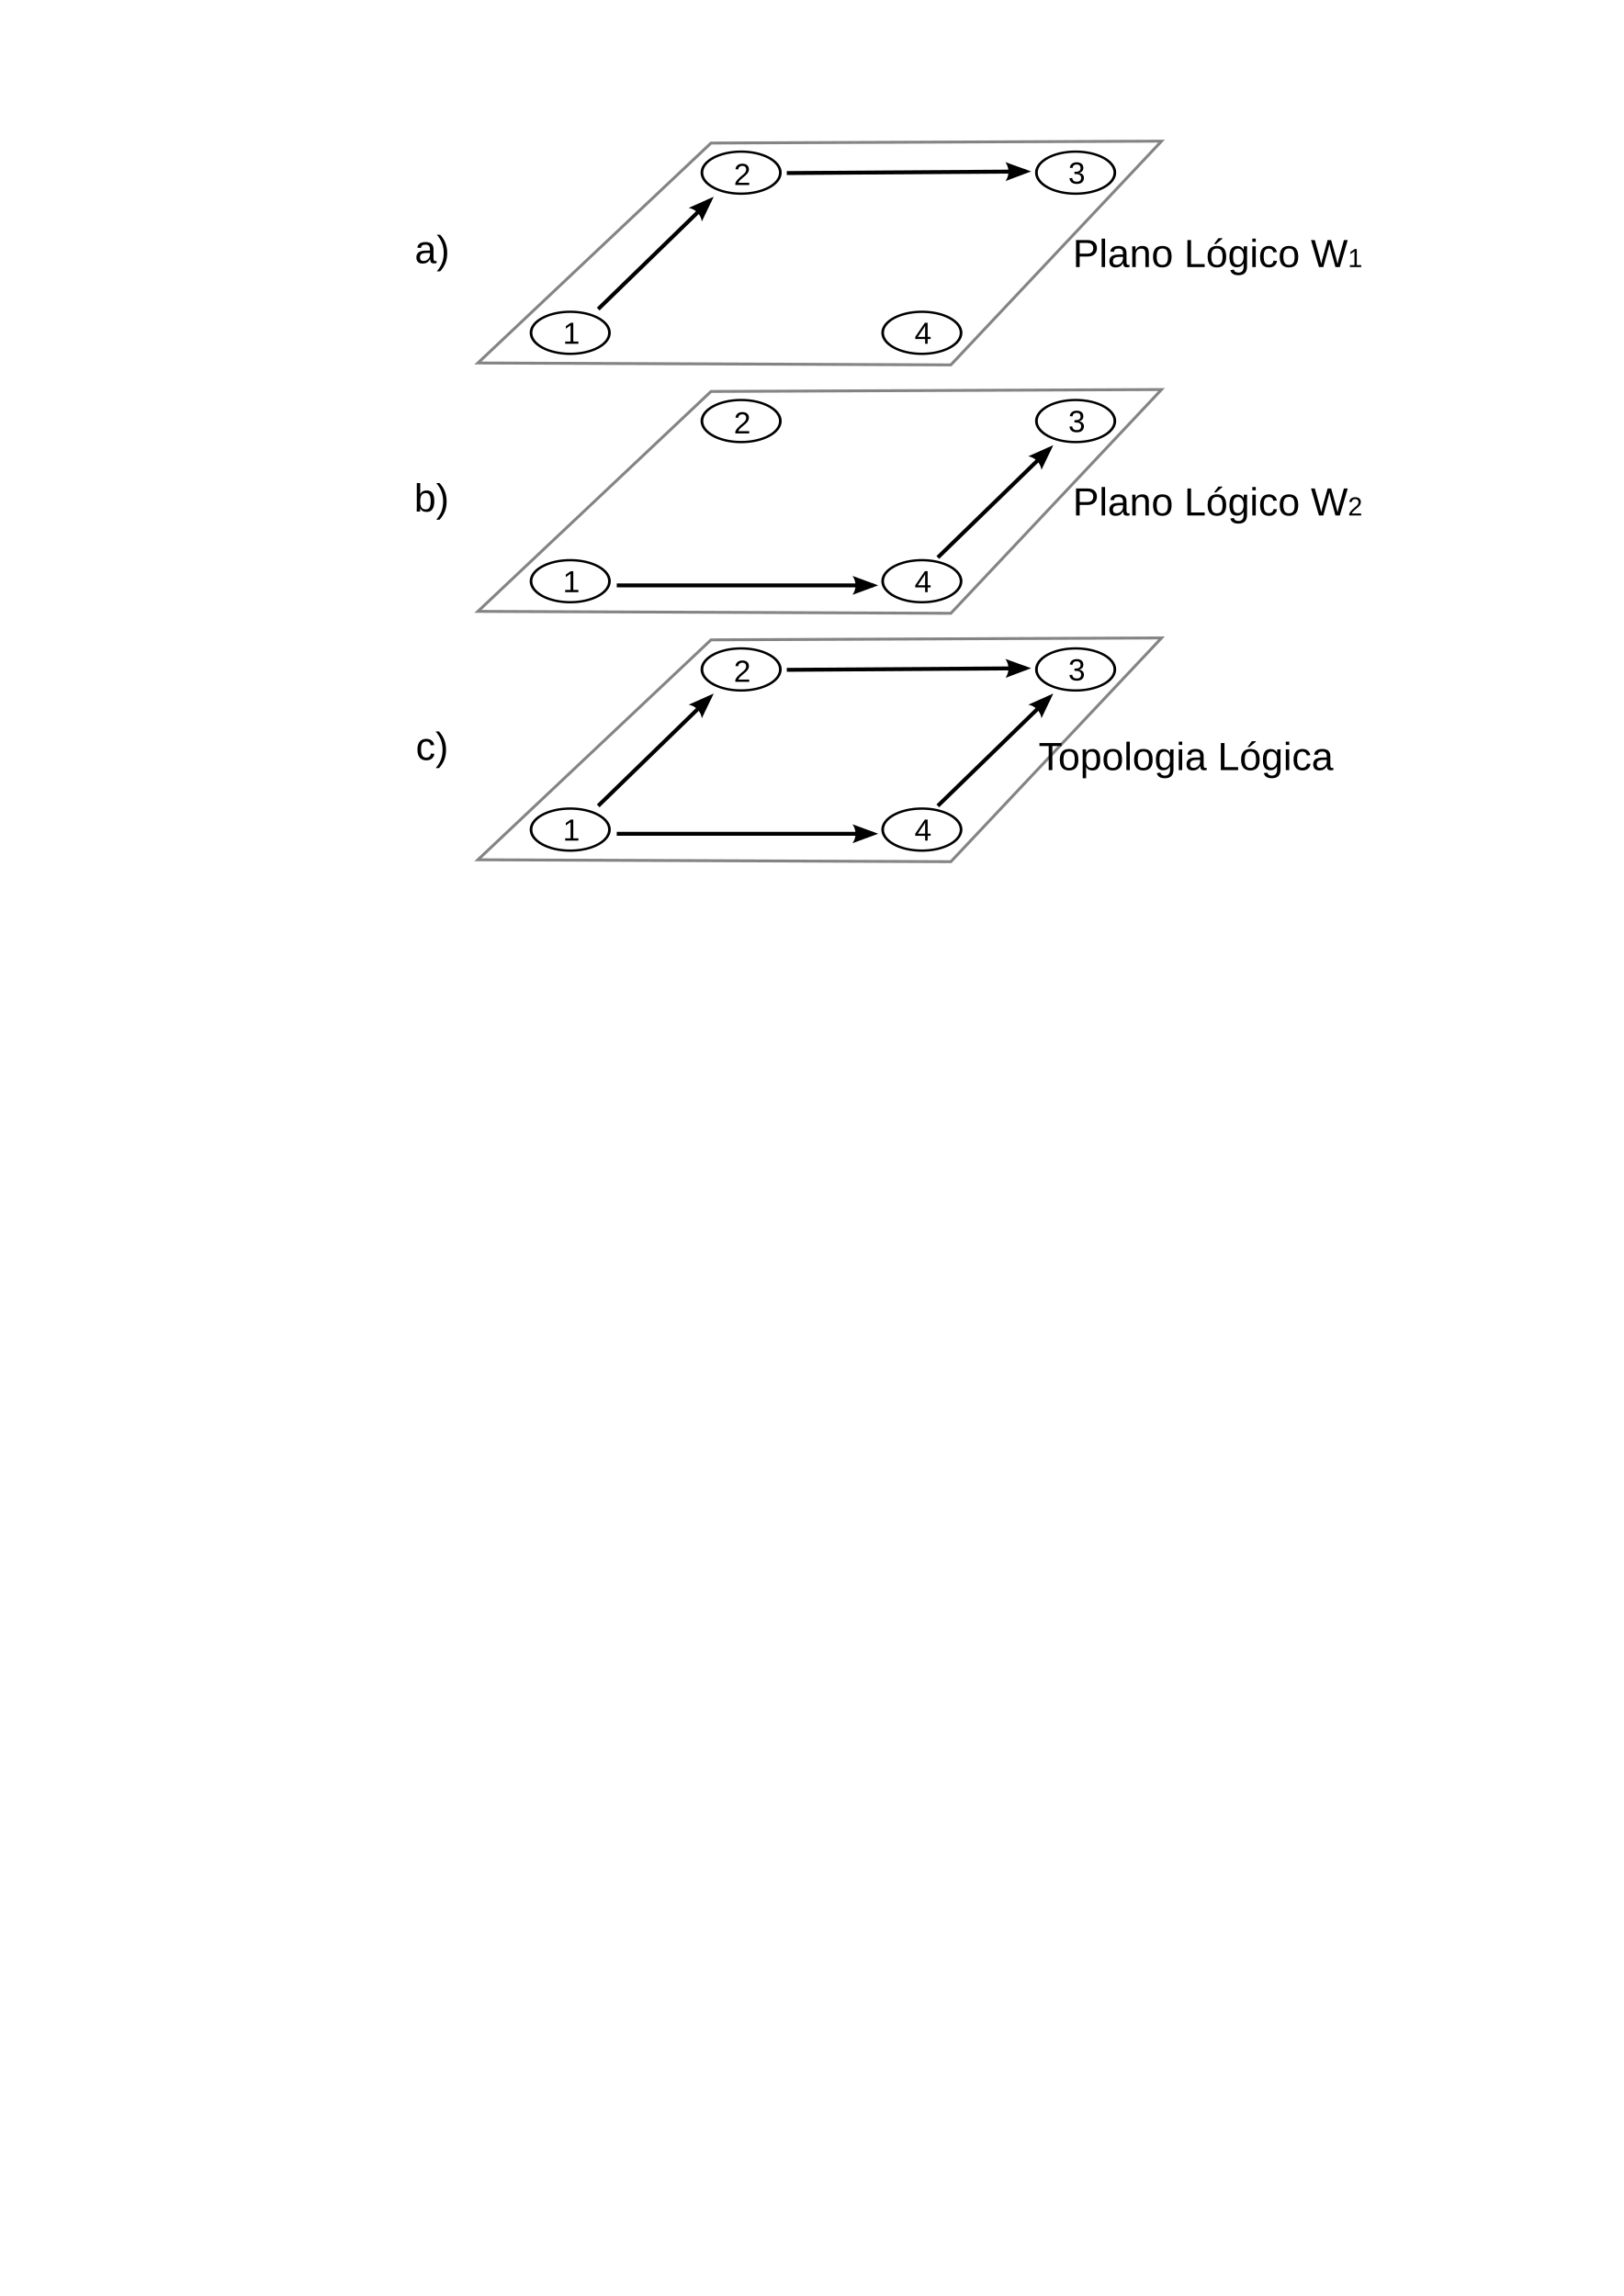
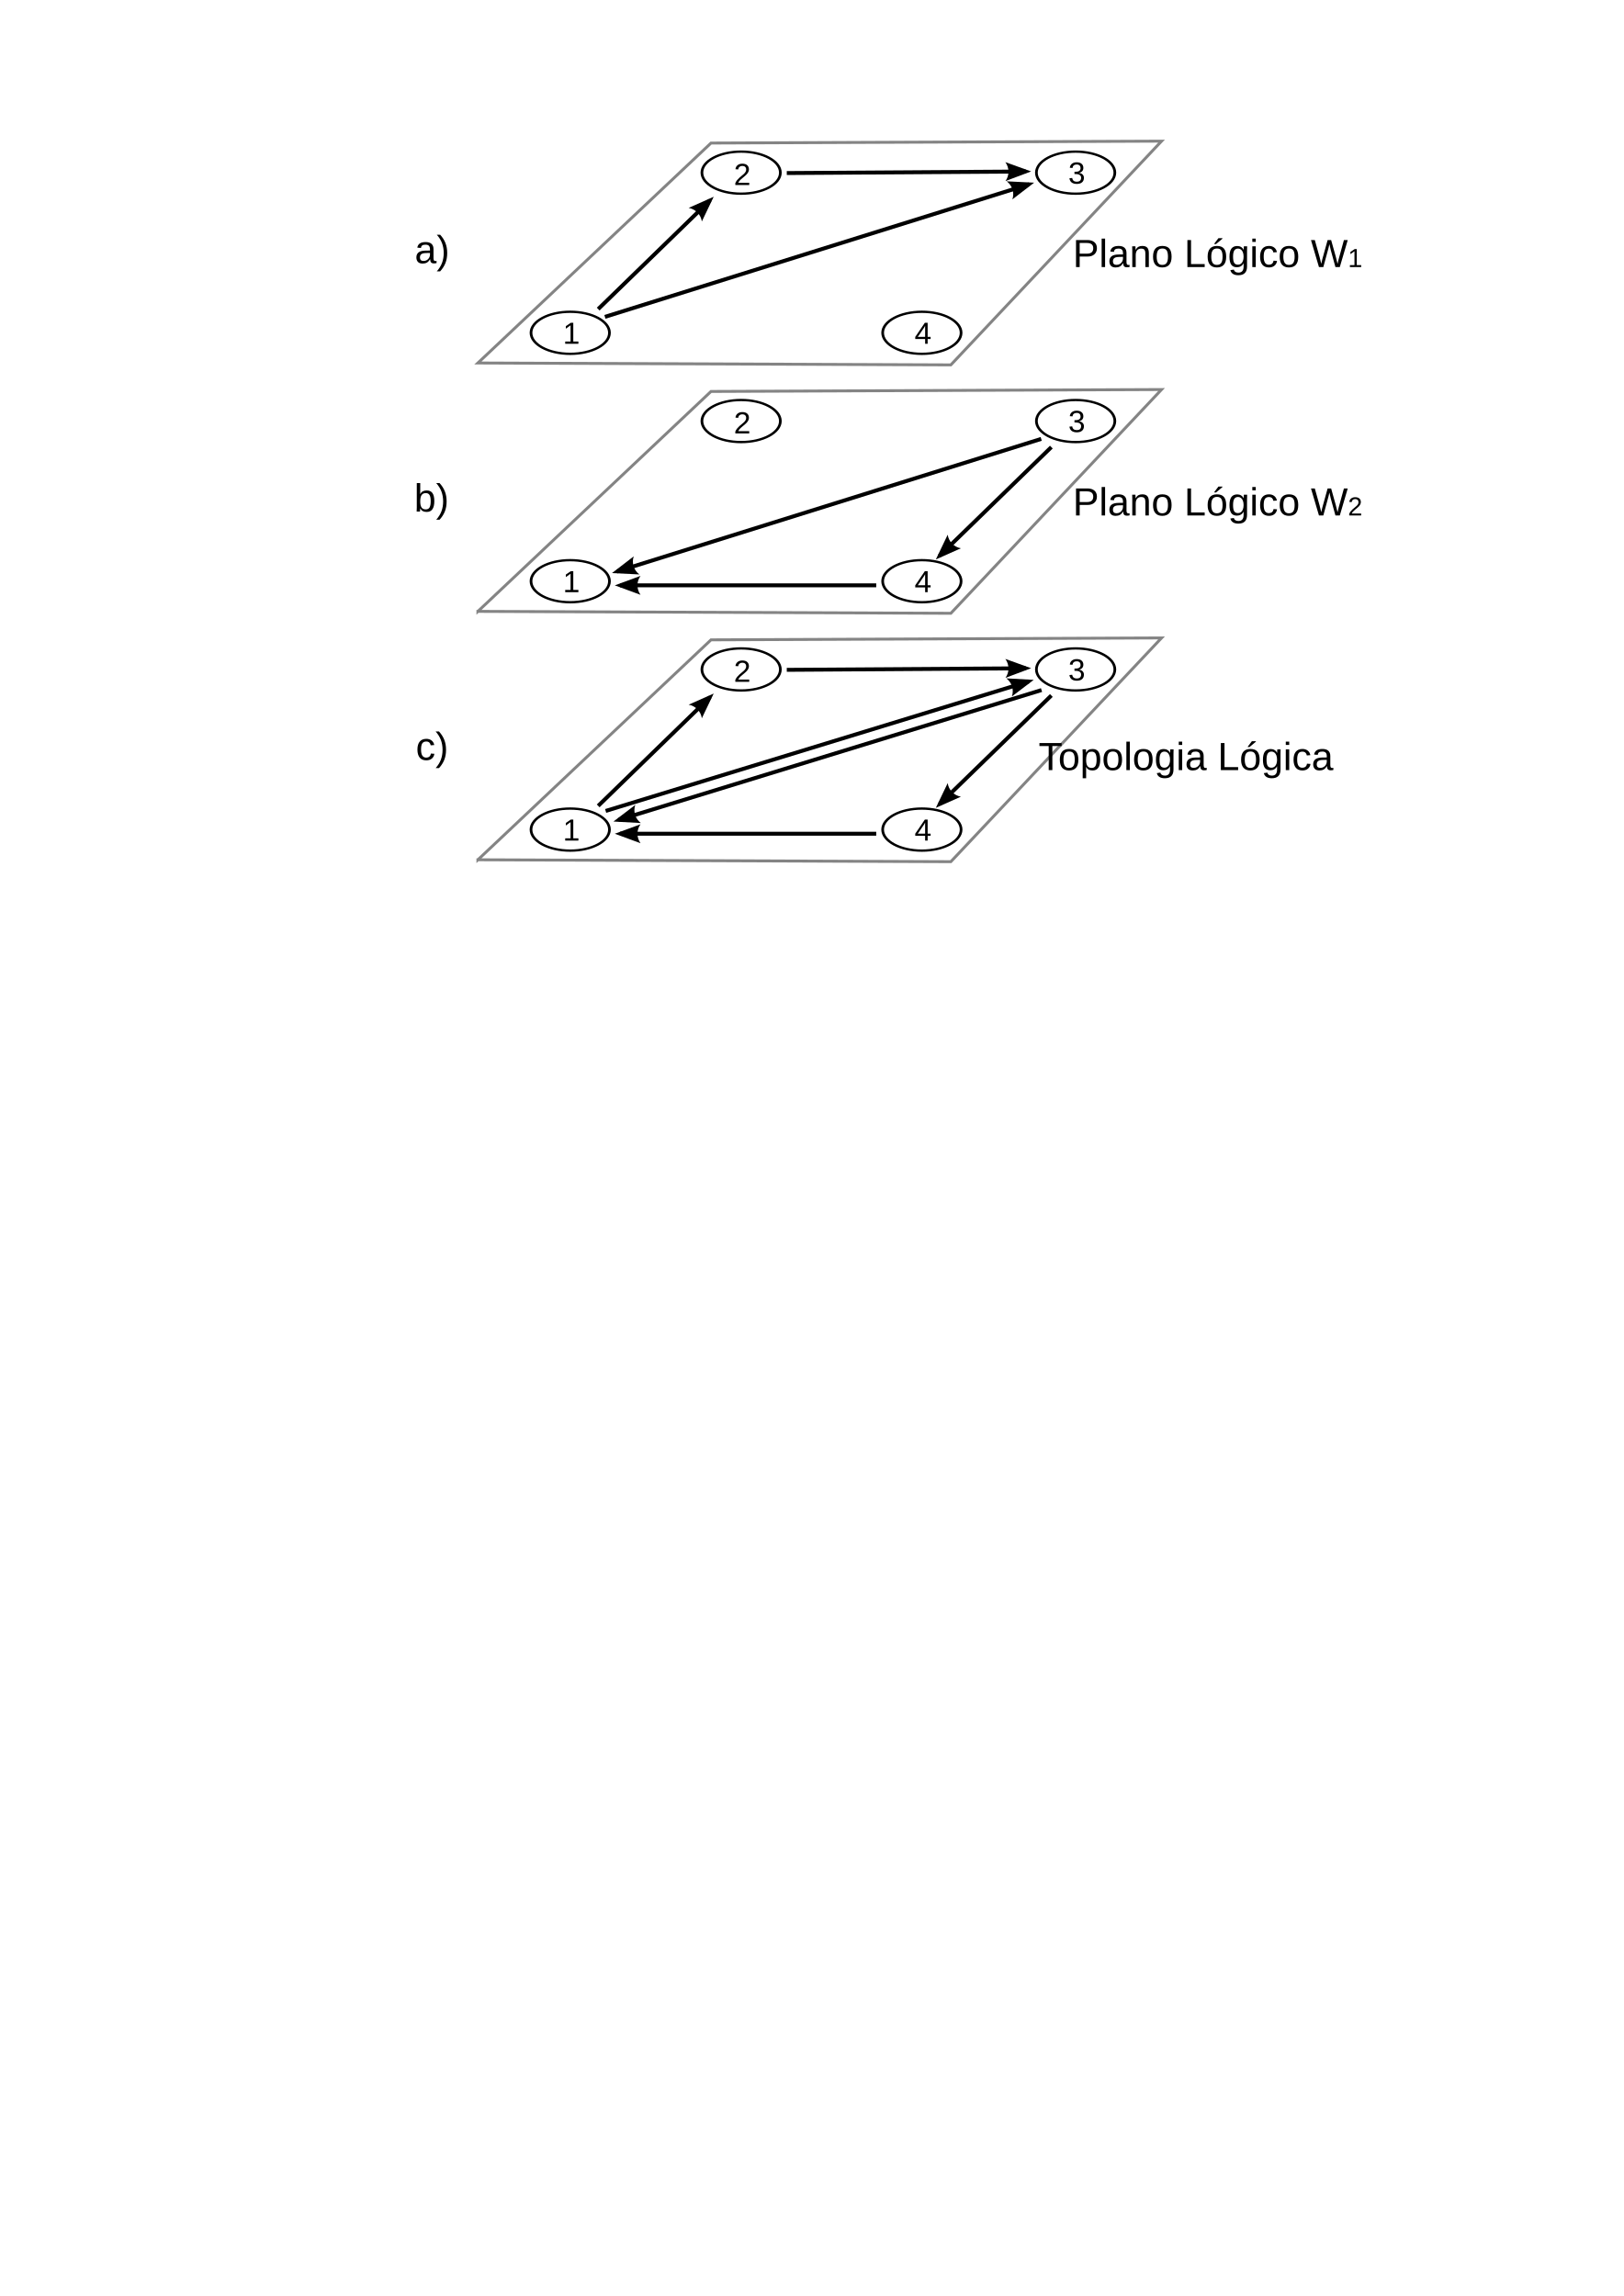
<svg xmlns="http://www.w3.org/2000/svg" width="744.094" height="1052.362" id="svg5644" version="1.1">
  <defs id="defs5646">
    <marker orient="auto" refY="0.0" refX="0.0" id="Arrow2Mend" style="overflow:visible;">
      <path id="path6477" style="font-size:12.0;fill-rule:evenodd;stroke-width:0.625;stroke-linejoin:round;" d="M 8.719,4.034 L -2.207,0.016 L 8.719,-4.002 C 6.973,-1.63 6.983,1.616 8.719,4.034 z " transform="scale(0.6) rotate(180) translate(0,0)" />
    </marker>
    <marker orient="auto" refY="0.0" refX="0.0" id="Arrow2Lend" style="overflow:visible;">
      <path id="path6471" style="font-size:12.0;fill-rule:evenodd;stroke-width:0.625;stroke-linejoin:round;" d="M 8.719,4.034 L -2.207,0.016 L 8.719,-4.002 C 6.973,-1.63 6.983,1.616 8.719,4.034 z " transform="scale(1.1) rotate(180) translate(1,0)" />
    </marker>
    <marker orient="auto" refY="0" refX="0" id="Arrow2Mend-6" style="overflow:visible">
      <path id="path6477-8" style="font-size:12px;fill-rule:evenodd;stroke-width:0.625;stroke-linejoin:round" d="M 8.719,4.034 -2.207,0.016 8.719,-4.002 c -1.745,2.372 -1.735,5.617 -6e-7,8.035 z" transform="scale(-0.6,-0.6)" />
    </marker>
    <marker orient="auto" refY="0" refX="0" id="Arrow2Mend-9" style="overflow:visible">
      <path id="path6477-7" style="font-size:12px;fill-rule:evenodd;stroke-width:0.625;stroke-linejoin:round" d="M 8.719,4.034 -2.207,0.016 8.719,-4.002 c -1.745,2.372 -1.735,5.617 -6e-7,8.035 z" transform="scale(-0.6,-0.6)" />
    </marker>
    <marker orient="auto" refY="0" refX="0" id="Arrow2Mend-2" style="overflow:visible">
      <path id="path6477-1" style="font-size:12px;fill-rule:evenodd;stroke-width:0.625;stroke-linejoin:round" d="M 8.719,4.034 -2.207,0.016 8.719,-4.002 c -1.745,2.372 -1.735,5.617 -6e-7,8.035 z" transform="scale(-0.6,-0.6)" />
    </marker>
    <marker orient="auto" refY="0" refX="0" id="Arrow2Mend-3" style="overflow:visible">
      <path id="path6477-3" style="font-size:12px;fill-rule:evenodd;stroke-width:0.625;stroke-linejoin:round" d="M 8.719,4.034 -2.207,0.016 8.719,-4.002 c -1.745,2.372 -1.735,5.617 -6e-7,8.035 z" transform="scale(-0.6,-0.6)" />
    </marker>
    <marker orient="auto" refY="0" refX="0" id="marker7369" style="overflow:visible">
      <path id="path7371" style="font-size:12px;fill-rule:evenodd;stroke-width:0.625;stroke-linejoin:round" d="M 8.719,4.034 -2.207,0.016 8.719,-4.002 c -1.745,2.372 -1.735,5.617 -6e-7,8.035 z" transform="scale(-0.6,-0.6)" />
    </marker>
    <marker orient="auto" refY="0" refX="0" id="marker7373" style="overflow:visible">
      <path id="path7375" style="font-size:12px;fill-rule:evenodd;stroke-width:0.625;stroke-linejoin:round" d="M 8.719,4.034 -2.207,0.016 8.719,-4.002 c -1.745,2.372 -1.735,5.617 -6e-7,8.035 z" transform="scale(-0.6,-0.6)" />
    </marker>
    <marker orient="auto" refY="0" refX="0" id="marker7377" style="overflow:visible">
      <path id="path7379" style="font-size:12px;fill-rule:evenodd;stroke-width:0.625;stroke-linejoin:round" d="M 8.719,4.034 -2.207,0.016 8.719,-4.002 c -1.745,2.372 -1.735,5.617 -6e-7,8.035 z" transform="scale(-0.6,-0.6)" />
    </marker>
    <marker orient="auto" refY="0" refX="0" id="Arrow2Mend-4" style="overflow:visible">
      <path id="path6477-6" style="font-size:12px;fill-rule:evenodd;stroke-width:0.625;stroke-linejoin:round" d="M 8.719,4.034 -2.207,0.016 8.719,-4.002 c -1.745,2.372 -1.735,5.617 -6e-7,8.035 z" transform="scale(-0.6,-0.6)" />
    </marker>
    <marker orient="auto" refY="0" refX="0" id="marker7369-5" style="overflow:visible">
      <path id="path7371-3" style="font-size:12px;fill-rule:evenodd;stroke-width:0.625;stroke-linejoin:round" d="M 8.719,4.034 -2.207,0.016 8.719,-4.002 c -1.745,2.372 -1.735,5.617 -6e-7,8.035 z" transform="scale(-0.6,-0.6)" />
    </marker>
    <marker orient="auto" refY="0" refX="0" id="marker7373-4" style="overflow:visible">
      <path id="path7375-7" style="font-size:12px;fill-rule:evenodd;stroke-width:0.625;stroke-linejoin:round" d="M 8.719,4.034 -2.207,0.016 8.719,-4.002 c -1.745,2.372 -1.735,5.617 -6e-7,8.035 z" transform="scale(-0.6,-0.6)" />
    </marker>
    <marker orient="auto" refY="0" refX="0" id="marker7377-4" style="overflow:visible">
      <path id="path7379-7" style="font-size:12px;fill-rule:evenodd;stroke-width:0.625;stroke-linejoin:round" d="M 8.719,4.034 -2.207,0.016 8.719,-4.002 c -1.745,2.372 -1.735,5.617 -6e-7,8.035 z" transform="scale(-0.6,-0.6)" />
    </marker>
+     <marker orient="auto" refY="0" refX="0" id="Arrow2Mend-44" style="overflow:visible">
+       <path id="path6477-30" style="font-size:12px;fill-rule:evenodd;stroke-width:0.625;stroke-linejoin:round" d="M 8.719,4.034 -2.207,0.016 8.719,-4.002 c -1.745,2.372 -1.735,5.617 -6e-7,8.035 z" transform="scale(-0.6,-0.6)" />
+     </marker>
+     <marker orient="auto" refY="0" refX="0" id="Arrow2Mend-1" style="overflow:visible">
+       <path id="path6477-4" style="font-size:12px;fill-rule:evenodd;stroke-width:0.625;stroke-linejoin:round" d="M 8.719,4.034 -2.207,0.016 8.719,-4.002 c -1.745,2.372 -1.735,5.617 -6e-7,8.035 z" transform="scale(-0.6,-0.6)" />
+     </marker>
+     <marker orient="auto" refY="0" refX="0" id="Arrow2Mend-8" style="overflow:visible">
+       <path id="path6477-9" style="font-size:12px;fill-rule:evenodd;stroke-width:0.625;stroke-linejoin:round" d="M 8.719,4.034 -2.207,0.016 8.719,-4.002 c -1.745,2.372 -1.735,5.617 -6e-7,8.035 z" transform="scale(-0.6,-0.6)" />
+     </marker>
+     <marker orient="auto" refY="0" refX="0" id="Arrow2Mend-95" style="overflow:visible">
+       <path id="path6477-0" style="font-size:12px;fill-rule:evenodd;stroke-width:0.625;stroke-linejoin:round" d="M 8.719,4.034 -2.207,0.016 8.719,-4.002 c -1.745,2.372 -1.735,5.617 -6e-7,8.035 z" transform="scale(-0.6,-0.6)" />
+     </marker>
  </defs>
  <g id="layer1">
-     <g id="g7704" transform="translate(0,-6)">
-       <g id="g7336-1" transform="translate(2.972482,239.7014)">
-         <path style="fill:none;stroke:#848484;stroke-width:1.328px;stroke-linecap:butt;stroke-linejoin:miter;stroke-opacity:1" d="M 216.03,160.371 432.77,161.247 529.327,58.694 322.859,59.571 216.03,160.371 z" id="path5684-4" />
-         <path style="fill:none;stroke:#000000;stroke-width:0.861;stroke-linecap:butt;stroke-linejoin:miter;stroke-miterlimit:4;stroke-opacity:1;stroke-dasharray:none;stroke-dashoffset:0" id="path5717-04" d="m 245.714,172.362 c 0,4.339 -5.596,7.857 -12.5,7.857 -6.904,0 -12.5,-3.518 -12.5,-7.857 0,-4.339 5.596,-7.857 12.5,-7.857 6.904,0 12.5,3.518 12.5,7.857 z" transform="matrix(1.438084,0,0,1.227132,-77.03082,-64.97238)" />
-         <text xml:space="preserve" style="font-size:10px;font-style:normal;font-variant:normal;font-weight:normal;font-stretch:normal;fill:#000000;fill-opacity:1;stroke:none;font-family:Arial;-inkscape-font-specification:Arial" x="254.981" y="151.57" id="text6341-8">
-           <tspan id="tspan6343-3" x="254.981" y="151.57" style="font-size:14px">1</tspan>
-         </text>
-         <path style="fill:none;stroke:#000000;stroke-width:0.861;stroke-linecap:butt;stroke-linejoin:miter;stroke-miterlimit:4;stroke-opacity:1;stroke-dasharray:none;stroke-dashoffset:0" id="path5717-0-3" d="m 245.714,172.362 c 0,4.339 -5.596,7.857 -12.5,7.857 -6.904,0 -12.5,-3.518 -12.5,-7.857 0,-4.339 5.596,-7.857 12.5,-7.857 6.904,0 12.5,3.518 12.5,7.857 z" transform="matrix(1.438084,0,0,1.227132,84.11504,-64.97238)" />
-         <text xml:space="preserve" style="font-size:10px;font-style:normal;font-variant:normal;font-weight:normal;font-stretch:normal;fill:#000000;fill-opacity:1;stroke:none;font-family:Arial;-inkscape-font-specification:Arial" x="416.127" y="151.57" id="text6341-7-4">
-           <tspan id="tspan6343-5-6" x="416.127" y="151.57" style="font-size:14px">4</tspan>
-         </text>
-         <path style="fill:none;stroke:#000000;stroke-width:0.861;stroke-linecap:butt;stroke-linejoin:miter;stroke-miterlimit:4;stroke-opacity:1;stroke-dasharray:none;stroke-dashoffset:0" id="path5717-1-15" d="m 245.714,172.362 c 0,4.339 -5.596,7.857 -12.5,7.857 -6.904,0 -12.5,-3.518 -12.5,-7.857 0,-4.339 5.596,-7.857 12.5,-7.857 6.904,0 12.5,3.518 12.5,7.857 z" transform="matrix(1.438084,0,0,1.227132,1.287835,-138.3785)" />
-         <text xml:space="preserve" style="font-size:10px;font-style:normal;font-variant:normal;font-weight:normal;font-stretch:normal;fill:#000000;fill-opacity:1;stroke:none;font-family:Arial;-inkscape-font-specification:Arial" x="333.299" y="78.808" id="text6341-2-5">
-           <tspan id="tspan6343-8-4" x="333.299" y="78.808" style="font-size:14px">2</tspan>
-         </text>
-         <path style="fill:none;stroke:#000000;stroke-width:0.861;stroke-linecap:butt;stroke-linejoin:miter;stroke-miterlimit:4;stroke-opacity:1;stroke-dasharray:none;stroke-dashoffset:0" id="path5717-5-6" d="m 245.714,172.362 c 0,4.339 -5.596,7.857 -12.5,7.857 -6.904,0 -12.5,-3.518 -12.5,-7.857 0,-4.339 5.596,-7.857 12.5,-7.857 6.904,0 12.5,3.518 12.5,7.857 z" transform="matrix(1.438084,0,0,1.227132,154.5732,-138.3785)" />
-         <text xml:space="preserve" style="font-size:10px;font-style:normal;font-variant:normal;font-weight:normal;font-stretch:normal;fill:#000000;fill-opacity:1;stroke:none;font-family:Arial;-inkscape-font-specification:Arial" x="486.585" y="78.164" id="text6341-20-6">
-           <tspan id="tspan6343-7-96" x="486.585" y="78.164" style="font-size:14px">3</tspan>
-         </text>
-         <path style="fill:none;stroke:#000000;stroke-width:1.8;stroke-linecap:butt;stroke-linejoin:miter;stroke-miterlimit:4;stroke-opacity:1;stroke-dasharray:none;marker-start:none;marker-end:url(#Arrow2Mend)" d="M 271.157,135.667 C 322.399,85.849 322.399,85.849 322.399,85.849" id="path6433-7" />
-         <path style="fill:none;stroke:#000000;stroke-width:1.8;stroke-linecap:butt;stroke-linejoin:miter;stroke-miterlimit:4;stroke-opacity:1;stroke-dasharray:none;marker-start:none;marker-end:url(#Arrow2Mend)" d="M 426.792,135.667 C 478.034,85.849 478.034,85.849 478.034,85.849" id="path6433-1-5" />
-         <path style="fill:none;stroke:#000000;stroke-width:1.8;stroke-linecap:butt;stroke-linejoin:miter;stroke-miterlimit:4;stroke-opacity:1;stroke-dasharray:none;marker-start:none;marker-end:url(#Arrow2Mend)" d="m 357.586,73.317 c 0,0 109.602,-0.712 109.602,-0.712" id="path6433-9-64" />
-         <path style="fill:none;stroke:#000000;stroke-width:1.8;stroke-linecap:butt;stroke-linejoin:miter;stroke-miterlimit:4;stroke-opacity:1;stroke-dasharray:none;marker-start:none;marker-end:url(#Arrow2Mend)" d="m 279.667,148.461 c 0,0 117.43,0 117.43,0" id="path6433-9-3-3" />
-       </g>
-     </g>
+     <path style="fill:none;stroke:#848484;stroke-width:1.328px;stroke-linecap:butt;stroke-linejoin:miter;stroke-opacity:1" d="m 219.003,394.072 216.74,0.877 96.557,-102.553 -206.468,0.877 -106.829,100.8 z" id="path5684-4" />
+     <path style="fill:none;stroke:#000000;stroke-width:0.861;stroke-linecap:butt;stroke-linejoin:miter;stroke-miterlimit:4;stroke-opacity:1;stroke-dasharray:none;stroke-dashoffset:0" id="path5717-04" d="m 245.714,172.362 a 12.5,7.857 0 1 1 -25,0 12.5,7.857 0 1 1 25,0 z" transform="matrix(1.438084,0,0,1.227132,-74.05834,168.729)" />
+     <text xml:space="preserve" style="font-size:10px;font-style:normal;font-variant:normal;font-weight:normal;font-stretch:normal;fill:#000000;fill-opacity:1;stroke:none;font-family:Arial;-inkscape-font-specification:Arial" x="257.953" y="385.271" id="text6341-8">
+       <tspan id="tspan6343-3" x="257.953" y="385.271" style="font-size:14px">1</tspan>
+     </text>
+     <path style="fill:none;stroke:#000000;stroke-width:0.861;stroke-linecap:butt;stroke-linejoin:miter;stroke-miterlimit:4;stroke-opacity:1;stroke-dasharray:none;stroke-dashoffset:0" id="path5717-0-3" d="m 245.714,172.362 a 12.5,7.857 0 1 1 -25,0 12.5,7.857 0 1 1 25,0 z" transform="matrix(1.438084,0,0,1.227132,87.08752,168.729)" />
+     <text xml:space="preserve" style="font-size:10px;font-style:normal;font-variant:normal;font-weight:normal;font-stretch:normal;fill:#000000;fill-opacity:1;stroke:none;font-family:Arial;-inkscape-font-specification:Arial" x="419.099" y="385.271" id="text6341-7-4">
+       <tspan id="tspan6343-5-6" x="419.099" y="385.271" style="font-size:14px">4</tspan>
+     </text>
+     <path style="fill:none;stroke:#000000;stroke-width:0.861;stroke-linecap:butt;stroke-linejoin:miter;stroke-miterlimit:4;stroke-opacity:1;stroke-dasharray:none;stroke-dashoffset:0" id="path5717-1-15" d="m 245.714,172.362 a 12.5,7.857 0 1 1 -25,0 12.5,7.857 0 1 1 25,0 z" transform="matrix(1.438084,0,0,1.227132,4.260318,95.32292)" />
+     <text xml:space="preserve" style="font-size:10px;font-style:normal;font-variant:normal;font-weight:normal;font-stretch:normal;fill:#000000;fill-opacity:1;stroke:none;font-family:Arial;-inkscape-font-specification:Arial" x="336.272" y="312.51" id="text6341-2-5">
+       <tspan id="tspan6343-8-4" x="336.272" y="312.51" style="font-size:14px">2</tspan>
+     </text>
+     <path style="fill:none;stroke:#000000;stroke-width:0.861;stroke-linecap:butt;stroke-linejoin:miter;stroke-miterlimit:4;stroke-opacity:1;stroke-dasharray:none;stroke-dashoffset:0" id="path5717-5-6" d="m 245.714,172.362 a 12.5,7.857 0 1 1 -25,0 12.5,7.857 0 1 1 25,0 z" transform="matrix(1.438084,0,0,1.227132,157.5457,95.32292)" />
+     <text xml:space="preserve" style="font-size:10px;font-style:normal;font-variant:normal;font-weight:normal;font-stretch:normal;fill:#000000;fill-opacity:1;stroke:none;font-family:Arial;-inkscape-font-specification:Arial" x="489.557" y="311.865" id="text6341-20-6">
+       <tspan id="tspan6343-7-96" x="489.557" y="311.865" style="font-size:14px">3</tspan>
+     </text>
+     <path style="fill:none;stroke:#000000;stroke-width:1.8;stroke-linecap:butt;stroke-linejoin:miter;stroke-miterlimit:4;stroke-opacity:1;stroke-dasharray:none;marker-start:none;marker-end:url(#Arrow2Mend)" d="m 274.13,369.369 c 51.242,-49.819 51.242,-49.819 51.242,-49.819" id="path6433-7" />
+     <path style="fill:none;stroke:#000000;stroke-width:1.8;stroke-linecap:butt;stroke-linejoin:miter;stroke-miterlimit:4;stroke-opacity:1;stroke-dasharray:none;marker-start:none;marker-end:url(#Arrow2Mend)" d="m 481.804,318.776 c -51.242,49.819 -51.242,49.819 -51.242,49.819" id="path6433-1-5" />
+     <path style="fill:none;stroke:#000000;stroke-width:1.8;stroke-linecap:butt;stroke-linejoin:miter;stroke-miterlimit:4;stroke-opacity:1;stroke-dasharray:none;marker-start:none;marker-end:url(#Arrow2Mend)" d="m 360.558,307.019 c 0,0 109.602,-0.712 109.602,-0.712" id="path6433-9-64" />
+     <path style="fill:none;stroke:#000000;stroke-width:1.8;stroke-linecap:butt;stroke-linejoin:miter;stroke-miterlimit:4;stroke-opacity:1;stroke-dasharray:none;marker-start:none;marker-end:url(#Arrow2Mend)" d="m 401.554,382.128 c 0,0 -117.43,0 -117.43,0" id="path6433-9-3-3" />
    <text xml:space="preserve" style="font-size:18px;font-style:normal;font-variant:normal;font-weight:normal;font-stretch:normal;fill:#000000;fill-opacity:1;stroke:none;font-family:Arial;-inkscape-font-specification:Arial" x="190.533" y="348.33" id="text7551">
      <tspan id="tspan7553" x="190.533" y="348.33">c)</tspan>
    </text>
    <text xml:space="preserve" style="font-size:18px;font-style:normal;font-variant:normal;font-weight:normal;font-stretch:normal;text-align:center;text-anchor:middle;fill:#000000;fill-opacity:1;stroke:none;font-family:Arial;-inkscape-font-specification:Arial" x="555.988" y="352.97" id="text7563">
      <tspan x="555.988" y="352.97" id="tspan7567">Topologia Lógica</tspan>
    </text>
-     <g id="g7773" transform="translate(0,-3.0517578e-5)">
-       <g id="g7687">
-         <path style="fill:none;stroke:#848484;stroke-width:1.328px;stroke-linecap:butt;stroke-linejoin:miter;stroke-opacity:1" d="m 219.003,280.222 216.74,0.877 96.557,-102.553 -206.468,0.877 -106.829,100.8 z" id="path5684-3" />
-         <path style="fill:none;stroke:#000000;stroke-width:0.861;stroke-linecap:butt;stroke-linejoin:miter;stroke-miterlimit:4;stroke-opacity:1;stroke-dasharray:none;stroke-dashoffset:0" id="path5717-8" d="m 245.714,172.362 c 0,4.339 -5.596,7.857 -12.5,7.857 -6.904,0 -12.5,-3.518 -12.5,-7.857 0,-4.339 5.596,-7.857 12.5,-7.857 6.904,0 12.5,3.518 12.5,7.857 z" transform="matrix(1.438084,0,0,1.227132,-74.05834,54.87833)" />
-         <text xml:space="preserve" style="font-size:10px;font-style:normal;font-variant:normal;font-weight:normal;font-stretch:normal;fill:#000000;fill-opacity:1;stroke:none;font-family:Arial;-inkscape-font-specification:Arial" x="257.953" y="271.421" id="text6341-6">
-           <tspan id="tspan6343-1" x="257.953" y="271.421" style="font-size:14px">1</tspan>
-         </text>
-         <path style="fill:none;stroke:#000000;stroke-width:0.861;stroke-linecap:butt;stroke-linejoin:miter;stroke-miterlimit:4;stroke-opacity:1;stroke-dasharray:none;stroke-dashoffset:0" id="path5717-0-6" d="m 245.714,172.362 c 0,4.339 -5.596,7.857 -12.5,7.857 -6.904,0 -12.5,-3.518 -12.5,-7.857 0,-4.339 5.596,-7.857 12.5,-7.857 6.904,0 12.5,3.518 12.5,7.857 z" transform="matrix(1.438084,0,0,1.227132,87.08752,54.87833)" />
-         <text xml:space="preserve" style="font-size:10px;font-style:normal;font-variant:normal;font-weight:normal;font-stretch:normal;fill:#000000;fill-opacity:1;stroke:none;font-family:Arial;-inkscape-font-specification:Arial" x="419.099" y="271.421" id="text6341-7-0">
-           <tspan id="tspan6343-5-9" x="419.099" y="271.421" style="font-size:14px">4</tspan>
-         </text>
-         <path style="fill:none;stroke:#000000;stroke-width:0.861;stroke-linecap:butt;stroke-linejoin:miter;stroke-miterlimit:4;stroke-opacity:1;stroke-dasharray:none;stroke-dashoffset:0" id="path5717-1-1" d="m 245.714,172.362 c 0,4.339 -5.596,7.857 -12.5,7.857 -6.904,0 -12.5,-3.518 -12.5,-7.857 0,-4.339 5.596,-7.857 12.5,-7.857 6.904,0 12.5,3.518 12.5,7.857 z" transform="matrix(1.438084,0,0,1.227132,4.260318,-18.52775)" />
-         <text xml:space="preserve" style="font-size:10px;font-style:normal;font-variant:normal;font-weight:normal;font-stretch:normal;fill:#000000;fill-opacity:1;stroke:none;font-family:Arial;-inkscape-font-specification:Arial" x="336.272" y="198.659" id="text6341-2-9">
-           <tspan id="tspan6343-8-1" x="336.272" y="198.659" style="font-size:14px">2</tspan>
-         </text>
-         <path style="fill:none;stroke:#000000;stroke-width:0.861;stroke-linecap:butt;stroke-linejoin:miter;stroke-miterlimit:4;stroke-opacity:1;stroke-dasharray:none;stroke-dashoffset:0" id="path5717-5-5" d="m 245.714,172.362 c 0,4.339 -5.596,7.857 -12.5,7.857 -6.904,0 -12.5,-3.518 -12.5,-7.857 0,-4.339 5.596,-7.857 12.5,-7.857 6.904,0 12.5,3.518 12.5,7.857 z" transform="matrix(1.438084,0,0,1.227132,157.5457,-18.52775)" />
-         <text xml:space="preserve" style="font-size:10px;font-style:normal;font-variant:normal;font-weight:normal;font-stretch:normal;fill:#000000;fill-opacity:1;stroke:none;font-family:Arial;-inkscape-font-specification:Arial" x="489.557" y="198.015" id="text6341-20-0">
-           <tspan id="tspan6343-7-9" x="489.557" y="198.015" style="font-size:14px">3</tspan>
-         </text>
-         <path style="fill:none;stroke:#000000;stroke-width:1.8;stroke-linecap:butt;stroke-linejoin:miter;stroke-miterlimit:4;stroke-opacity:1;stroke-dasharray:none;marker-start:none;marker-end:url(#Arrow2Mend)" d="m 429.764,255.518 c 51.242,-49.819 51.242,-49.819 51.242,-49.819" id="path6433-1-9" />
-         <path style="fill:none;stroke:#000000;stroke-width:1.8;stroke-linecap:butt;stroke-linejoin:miter;stroke-miterlimit:4;stroke-opacity:1;stroke-dasharray:none;marker-start:none;marker-end:url(#Arrow2Mend)" d="m 282.64,268.312 c 0,0 117.43,0 117.43,0" id="path6433-9-3-8" />
-       </g>
-       <text id="text7555" y="234.48" x="189.786" style="font-size:18px;font-style:normal;font-variant:normal;font-weight:normal;font-stretch:normal;fill:#000000;fill-opacity:1;stroke:none;font-family:Arial;-inkscape-font-specification:Arial" xml:space="preserve">
-         <tspan y="234.48" x="189.786" id="tspan7557">b)</tspan>
-       </text>
-       <text id="text7569" y="236.264" x="491.624" style="font-size:18px;font-style:normal;font-variant:normal;font-weight:normal;font-stretch:normal;fill:#000000;fill-opacity:1;stroke:none;font-family:Arial;-inkscape-font-specification:Arial" xml:space="preserve">
-         <tspan y="236.264" x="491.624" id="tspan7571">Plano Lógico W<tspan id="tspan7573" style="font-size:12px">2</tspan>
-         </tspan>
-       </text>
-     </g>
+     <path style="fill:none;stroke:#848484;stroke-width:1.328px;stroke-linecap:butt;stroke-linejoin:miter;stroke-opacity:1" d="m 219.003,280.221 216.74,0.877 96.557,-102.553 -206.468,0.877 -106.829,100.8 z" id="path5684-3" />
+     <path style="fill:none;stroke:#000000;stroke-width:0.861;stroke-linecap:butt;stroke-linejoin:miter;stroke-miterlimit:4;stroke-opacity:1;stroke-dasharray:none;stroke-dashoffset:0" id="path5717-8" d="m 245.714,172.362 a 12.5,7.857 0 1 1 -25,0 12.5,7.857 0 1 1 25,0 z" transform="matrix(1.438084,0,0,1.227132,-74.05834,54.8783)" />
+     <text xml:space="preserve" style="font-size:10px;font-style:normal;font-variant:normal;font-weight:normal;font-stretch:normal;fill:#000000;fill-opacity:1;stroke:none;font-family:Arial;-inkscape-font-specification:Arial" x="257.953" y="271.421" id="text6341-6">
+       <tspan id="tspan6343-1" x="257.953" y="271.421" style="font-size:14px">1</tspan>
+     </text>
+     <path style="fill:none;stroke:#000000;stroke-width:0.861;stroke-linecap:butt;stroke-linejoin:miter;stroke-miterlimit:4;stroke-opacity:1;stroke-dasharray:none;stroke-dashoffset:0" id="path5717-0-6" d="m 245.714,172.362 a 12.5,7.857 0 1 1 -25,0 12.5,7.857 0 1 1 25,0 z" transform="matrix(1.438084,0,0,1.227132,87.08752,54.8783)" />
+     <text xml:space="preserve" style="font-size:10px;font-style:normal;font-variant:normal;font-weight:normal;font-stretch:normal;fill:#000000;fill-opacity:1;stroke:none;font-family:Arial;-inkscape-font-specification:Arial" x="419.099" y="271.421" id="text6341-7-0">
+       <tspan id="tspan6343-5-9" x="419.099" y="271.421" style="font-size:14px">4</tspan>
+     </text>
+     <path style="fill:none;stroke:#000000;stroke-width:0.861;stroke-linecap:butt;stroke-linejoin:miter;stroke-miterlimit:4;stroke-opacity:1;stroke-dasharray:none;stroke-dashoffset:0" id="path5717-1-1" d="m 245.714,172.362 a 12.5,7.857 0 1 1 -25,0 12.5,7.857 0 1 1 25,0 z" transform="matrix(1.438084,0,0,1.227132,4.260318,-18.52778)" />
+     <text xml:space="preserve" style="font-size:10px;font-style:normal;font-variant:normal;font-weight:normal;font-stretch:normal;fill:#000000;fill-opacity:1;stroke:none;font-family:Arial;-inkscape-font-specification:Arial" x="336.272" y="198.659" id="text6341-2-9">
+       <tspan id="tspan6343-8-1" x="336.272" y="198.659" style="font-size:14px">2</tspan>
+     </text>
+     <path style="fill:none;stroke:#000000;stroke-width:0.861;stroke-linecap:butt;stroke-linejoin:miter;stroke-miterlimit:4;stroke-opacity:1;stroke-dasharray:none;stroke-dashoffset:0" id="path5717-5-5" d="m 245.714,172.362 a 12.5,7.857 0 1 1 -25,0 12.5,7.857 0 1 1 25,0 z" transform="matrix(1.438084,0,0,1.227132,157.5457,-18.52778)" />
+     <text xml:space="preserve" style="font-size:10px;font-style:normal;font-variant:normal;font-weight:normal;font-stretch:normal;fill:#000000;fill-opacity:1;stroke:none;font-family:Arial;-inkscape-font-specification:Arial" x="489.557" y="198.015" id="text6341-20-0">
+       <tspan id="tspan6343-7-9" x="489.557" y="198.015" style="font-size:14px">3</tspan>
+     </text>
+     <path style="fill:none;stroke:#000000;stroke-width:1.8;stroke-linecap:butt;stroke-linejoin:miter;stroke-miterlimit:4;stroke-opacity:1;stroke-dasharray:none;marker-start:none;marker-end:url(#Arrow2Mend)" d="m 481.804,204.925 c -51.242,49.819 -51.242,49.819 -51.242,49.819" id="path6433-1-9" />
+     <path style="fill:none;stroke:#000000;stroke-width:1.8;stroke-linecap:butt;stroke-linejoin:miter;stroke-miterlimit:4;stroke-opacity:1;stroke-dasharray:none;marker-start:none;marker-end:url(#Arrow2Mend)" d="m 401.554,268.277 c 0,0 -117.43,0 -117.43,0" id="path6433-9-3-8" />
+     <text xml:space="preserve" style="font-size:18px;font-style:normal;font-variant:normal;font-weight:normal;font-stretch:normal;fill:#000000;fill-opacity:1;stroke:none;font-family:Arial;-inkscape-font-specification:Arial" x="189.786" y="234.48" id="text7555">
+       <tspan id="tspan7557" x="189.786" y="234.48">b)</tspan>
+     </text>
+     <text xml:space="preserve" style="font-size:18px;font-style:normal;font-variant:normal;font-weight:normal;font-stretch:normal;fill:#000000;fill-opacity:1;stroke:none;font-family:Arial;-inkscape-font-specification:Arial" x="491.624" y="236.264" id="text7569">
+       <tspan id="tspan7571" x="491.624" y="236.264">Plano Lógico W<tspan style="font-size:12px" id="tspan7573">2</tspan>
+       </tspan>
+     </text>
    <g id="g7724">
      <g transform="translate(0,6)" id="g7670">
        <path style="fill:none;stroke:#848484;stroke-width:1.328px;stroke-linecap:butt;stroke-linejoin:miter;stroke-opacity:1" d="M 219.003,160.371 435.742,161.247 532.299,58.694 325.832,59.571 219.003,160.371 z" id="path5684" />
        <path style="fill:none;stroke:#000000;stroke-width:0.861;stroke-linecap:butt;stroke-linejoin:miter;stroke-miterlimit:4;stroke-opacity:1;stroke-dasharray:none;stroke-dashoffset:0" id="path5717" d="m 245.714,172.362 c 0,4.339 -5.596,7.857 -12.5,7.857 -6.904,0 -12.5,-3.518 -12.5,-7.857 0,-4.339 5.596,-7.857 12.5,-7.857 6.904,0 12.5,3.518 12.5,7.857 z" transform="matrix(1.438084,0,0,1.227132,-74.05834,-64.97238)" />
        <text xml:space="preserve" style="font-size:10px;font-style:normal;font-variant:normal;font-weight:normal;font-stretch:normal;fill:#000000;fill-opacity:1;stroke:none;font-family:Arial;-inkscape-font-specification:Arial" x="257.953" y="151.57" id="text6341">
          <tspan id="tspan6343" x="257.953" y="151.57" style="font-size:14px">1</tspan>
        </text>
        <path style="fill:none;stroke:#000000;stroke-width:0.861;stroke-linecap:butt;stroke-linejoin:miter;stroke-miterlimit:4;stroke-opacity:1;stroke-dasharray:none;stroke-dashoffset:0" id="path5717-0" d="m 245.714,172.362 c 0,4.339 -5.596,7.857 -12.5,7.857 -6.904,0 -12.5,-3.518 -12.5,-7.857 0,-4.339 5.596,-7.857 12.5,-7.857 6.904,0 12.5,3.518 12.5,7.857 z" transform="matrix(1.438084,0,0,1.227132,87.08752,-64.97238)" />
        <text xml:space="preserve" style="font-size:10px;font-style:normal;font-variant:normal;font-weight:normal;font-stretch:normal;fill:#000000;fill-opacity:1;stroke:none;font-family:Arial;-inkscape-font-specification:Arial" x="419.099" y="151.57" id="text6341-7">
          <tspan id="tspan6343-5" x="419.099" y="151.57" style="font-size:14px">4</tspan>
        </text>
        <path style="fill:none;stroke:#000000;stroke-width:0.861;stroke-linecap:butt;stroke-linejoin:miter;stroke-miterlimit:4;stroke-opacity:1;stroke-dasharray:none;stroke-dashoffset:0" id="path5717-1" d="m 245.714,172.362 c 0,4.339 -5.596,7.857 -12.5,7.857 -6.904,0 -12.5,-3.518 -12.5,-7.857 0,-4.339 5.596,-7.857 12.5,-7.857 6.904,0 12.5,3.518 12.5,7.857 z" transform="matrix(1.438084,0,0,1.227132,4.260318,-138.3785)" />
        <text xml:space="preserve" style="font-size:10px;font-style:normal;font-variant:normal;font-weight:normal;font-stretch:normal;fill:#000000;fill-opacity:1;stroke:none;font-family:Arial;-inkscape-font-specification:Arial" x="336.272" y="78.808" id="text6341-2">
          <tspan id="tspan6343-8" x="336.272" y="78.808" style="font-size:14px">2</tspan>
        </text>
        <path style="fill:none;stroke:#000000;stroke-width:0.861;stroke-linecap:butt;stroke-linejoin:miter;stroke-miterlimit:4;stroke-opacity:1;stroke-dasharray:none;stroke-dashoffset:0" id="path5717-5" d="m 245.714,172.362 c 0,4.339 -5.596,7.857 -12.5,7.857 -6.904,0 -12.5,-3.518 -12.5,-7.857 0,-4.339 5.596,-7.857 12.5,-7.857 6.904,0 12.5,3.518 12.5,7.857 z" transform="matrix(1.438084,0,0,1.227132,157.5457,-138.3785)" />
        <text xml:space="preserve" style="font-size:10px;font-style:normal;font-variant:normal;font-weight:normal;font-stretch:normal;fill:#000000;fill-opacity:1;stroke:none;font-family:Arial;-inkscape-font-specification:Arial" x="489.557" y="78.164" id="text6341-20">
          <tspan id="tspan6343-7" x="489.557" y="78.164" style="font-size:14px">3</tspan>
        </text>
        <path style="fill:none;stroke:#000000;stroke-width:1.8;stroke-linecap:butt;stroke-linejoin:miter;stroke-miterlimit:4;stroke-opacity:1;stroke-dasharray:none;marker-start:none;marker-end:url(#Arrow2Mend)" d="M 274.13,135.667 C 325.372,85.849 325.372,85.849 325.372,85.849" id="path6433" />
        <path style="fill:none;stroke:#000000;stroke-width:1.8;stroke-linecap:butt;stroke-linejoin:miter;stroke-miterlimit:4;stroke-opacity:1;stroke-dasharray:none;marker-start:none;marker-end:url(#Arrow2Mend)" d="m 360.558,73.317 c 0,0 109.602,-0.712 109.602,-0.712" id="path6433-9" />
      </g>
      <text id="text7559" y="120.629" x="190.05" style="font-size:18px;font-style:normal;font-variant:normal;font-weight:normal;font-stretch:normal;fill:#000000;fill-opacity:1;stroke:none;font-family:Arial;-inkscape-font-specification:Arial" xml:space="preserve">
        <tspan y="120.629" x="190.05" id="tspan7561">a)</tspan>
      </text>
      <text id="text7569-6" y="122.413" x="491.624" style="font-size:18px;font-style:normal;font-variant:normal;font-weight:normal;font-stretch:normal;fill:#000000;fill-opacity:1;stroke:none;font-family:Arial;-inkscape-font-specification:Arial" xml:space="preserve">
        <tspan y="122.413" x="491.624" id="tspan7571-7">Plano Lógico W<tspan id="tspan7573-4" style="font-size:12px">1</tspan>
        </tspan>
      </text>
    </g>
    <flowRoot xml:space="preserve" id="flowRoot7662" style="fill:black;stroke:none;stroke-opacity:1;stroke-width:1px;stroke-linejoin:miter;stroke-linecap:butt;fill-opacity:1;font-family:Arial;font-style:normal;font-weight:normal;font-size:18;-inkscape-font-specification:Arial;font-stretch:normal;font-variant:normal">
      <flowRegion id="flowRegion7664">
        <rect id="rect7666" width="45.549" height="297.49" x="172.231" y="75.2" />
      </flowRegion>
      <flowPara id="flowPara7668" />
    </flowRoot>
+     <path style="fill:none;stroke:#000000;stroke-width:1.8;stroke-linecap:butt;stroke-linejoin:miter;stroke-miterlimit:4;stroke-opacity:1;stroke-dasharray:none;marker-start:none;marker-end:url(#Arrow2Mend)" d="M 477.154,201.165 282.722,261.944" id="path6433-1-9-7" />
+     <path style="fill:none;stroke:#000000;stroke-width:1.8;stroke-linecap:butt;stroke-linejoin:miter;stroke-miterlimit:4;stroke-opacity:1;stroke-dasharray:none;marker-start:none;marker-end:url(#Arrow2Mend)" d="M 277.209,145.231 471.64,84.452" id="path6433-1-9-7-9" />
+     <path style="fill:none;stroke:#000000;stroke-width:1.8;stroke-linecap:butt;stroke-linejoin:miter;stroke-miterlimit:4;stroke-opacity:1;stroke-dasharray:none;marker-start:none;marker-end:url(#Arrow2Mend)" d="M 477.298,316.288 283.397,375.83" id="path6433-1-9-7-2" />
+     <path style="fill:none;stroke:#000000;stroke-width:1.8;stroke-linecap:butt;stroke-linejoin:miter;stroke-miterlimit:4;stroke-opacity:1;stroke-dasharray:none;marker-start:none;marker-end:url(#Arrow2Mend)" d="M 277.552,371.692 471.453,312.328" id="path6433-1-9-7-4" />
  </g>
</svg>
